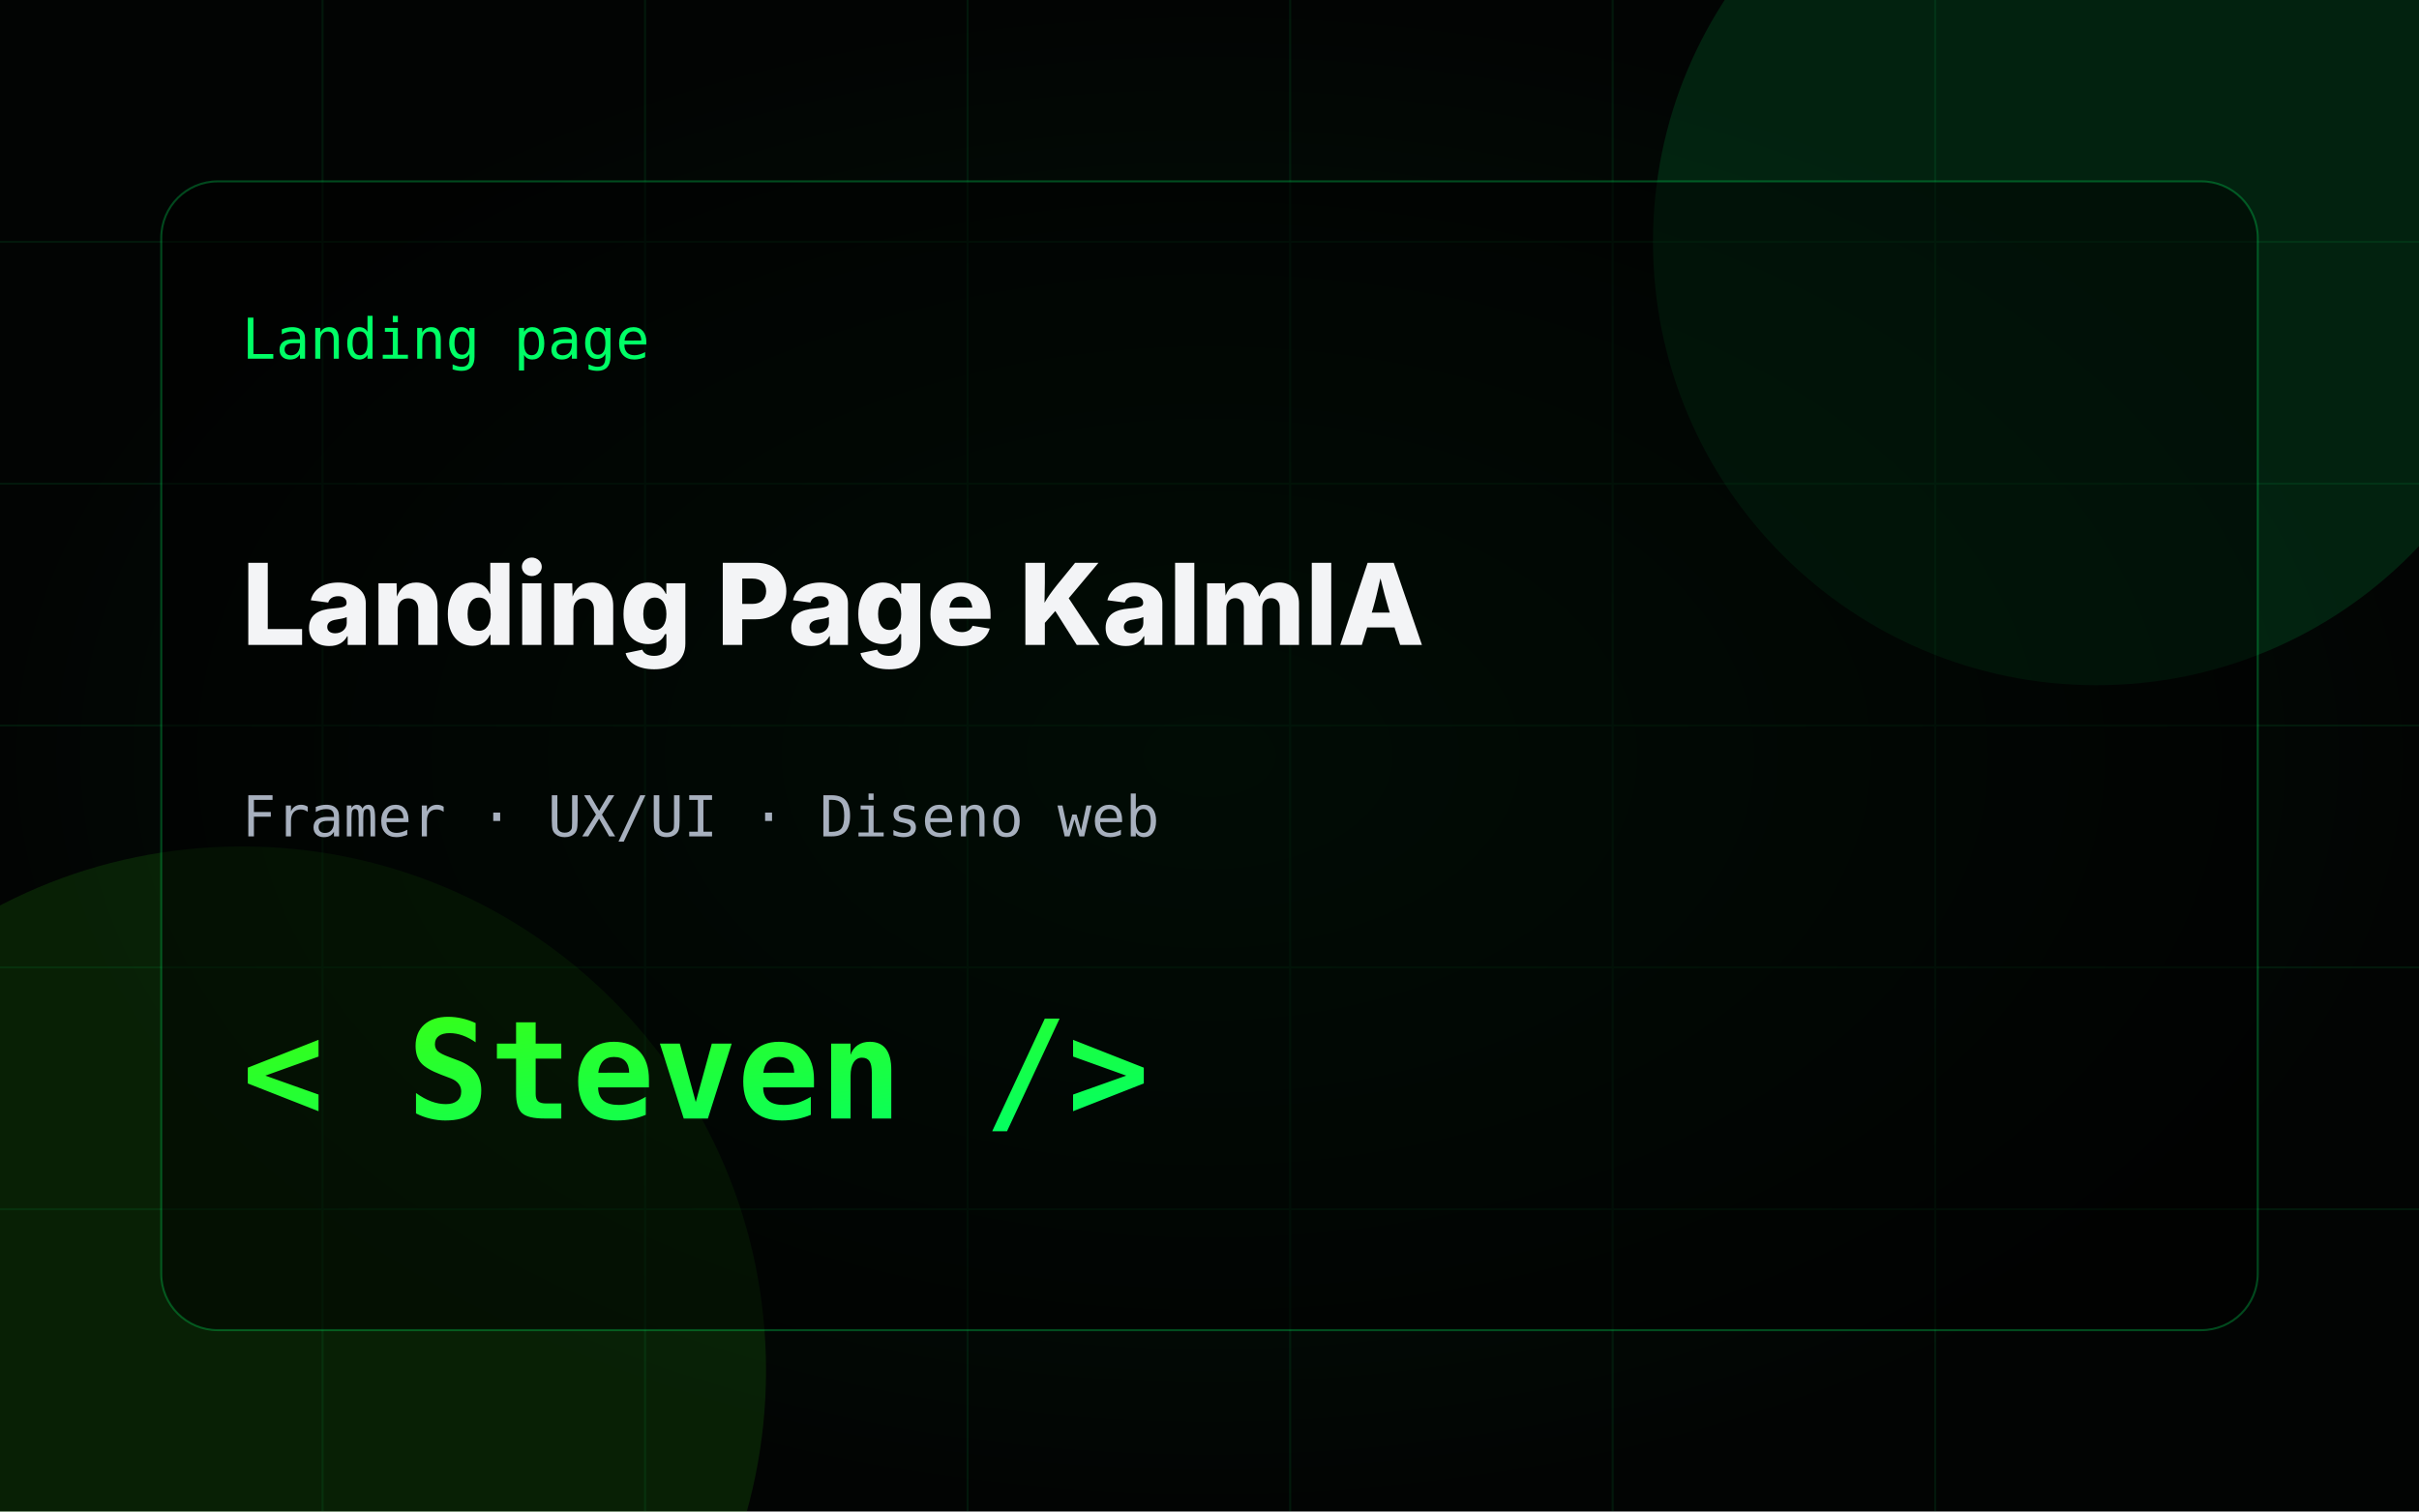
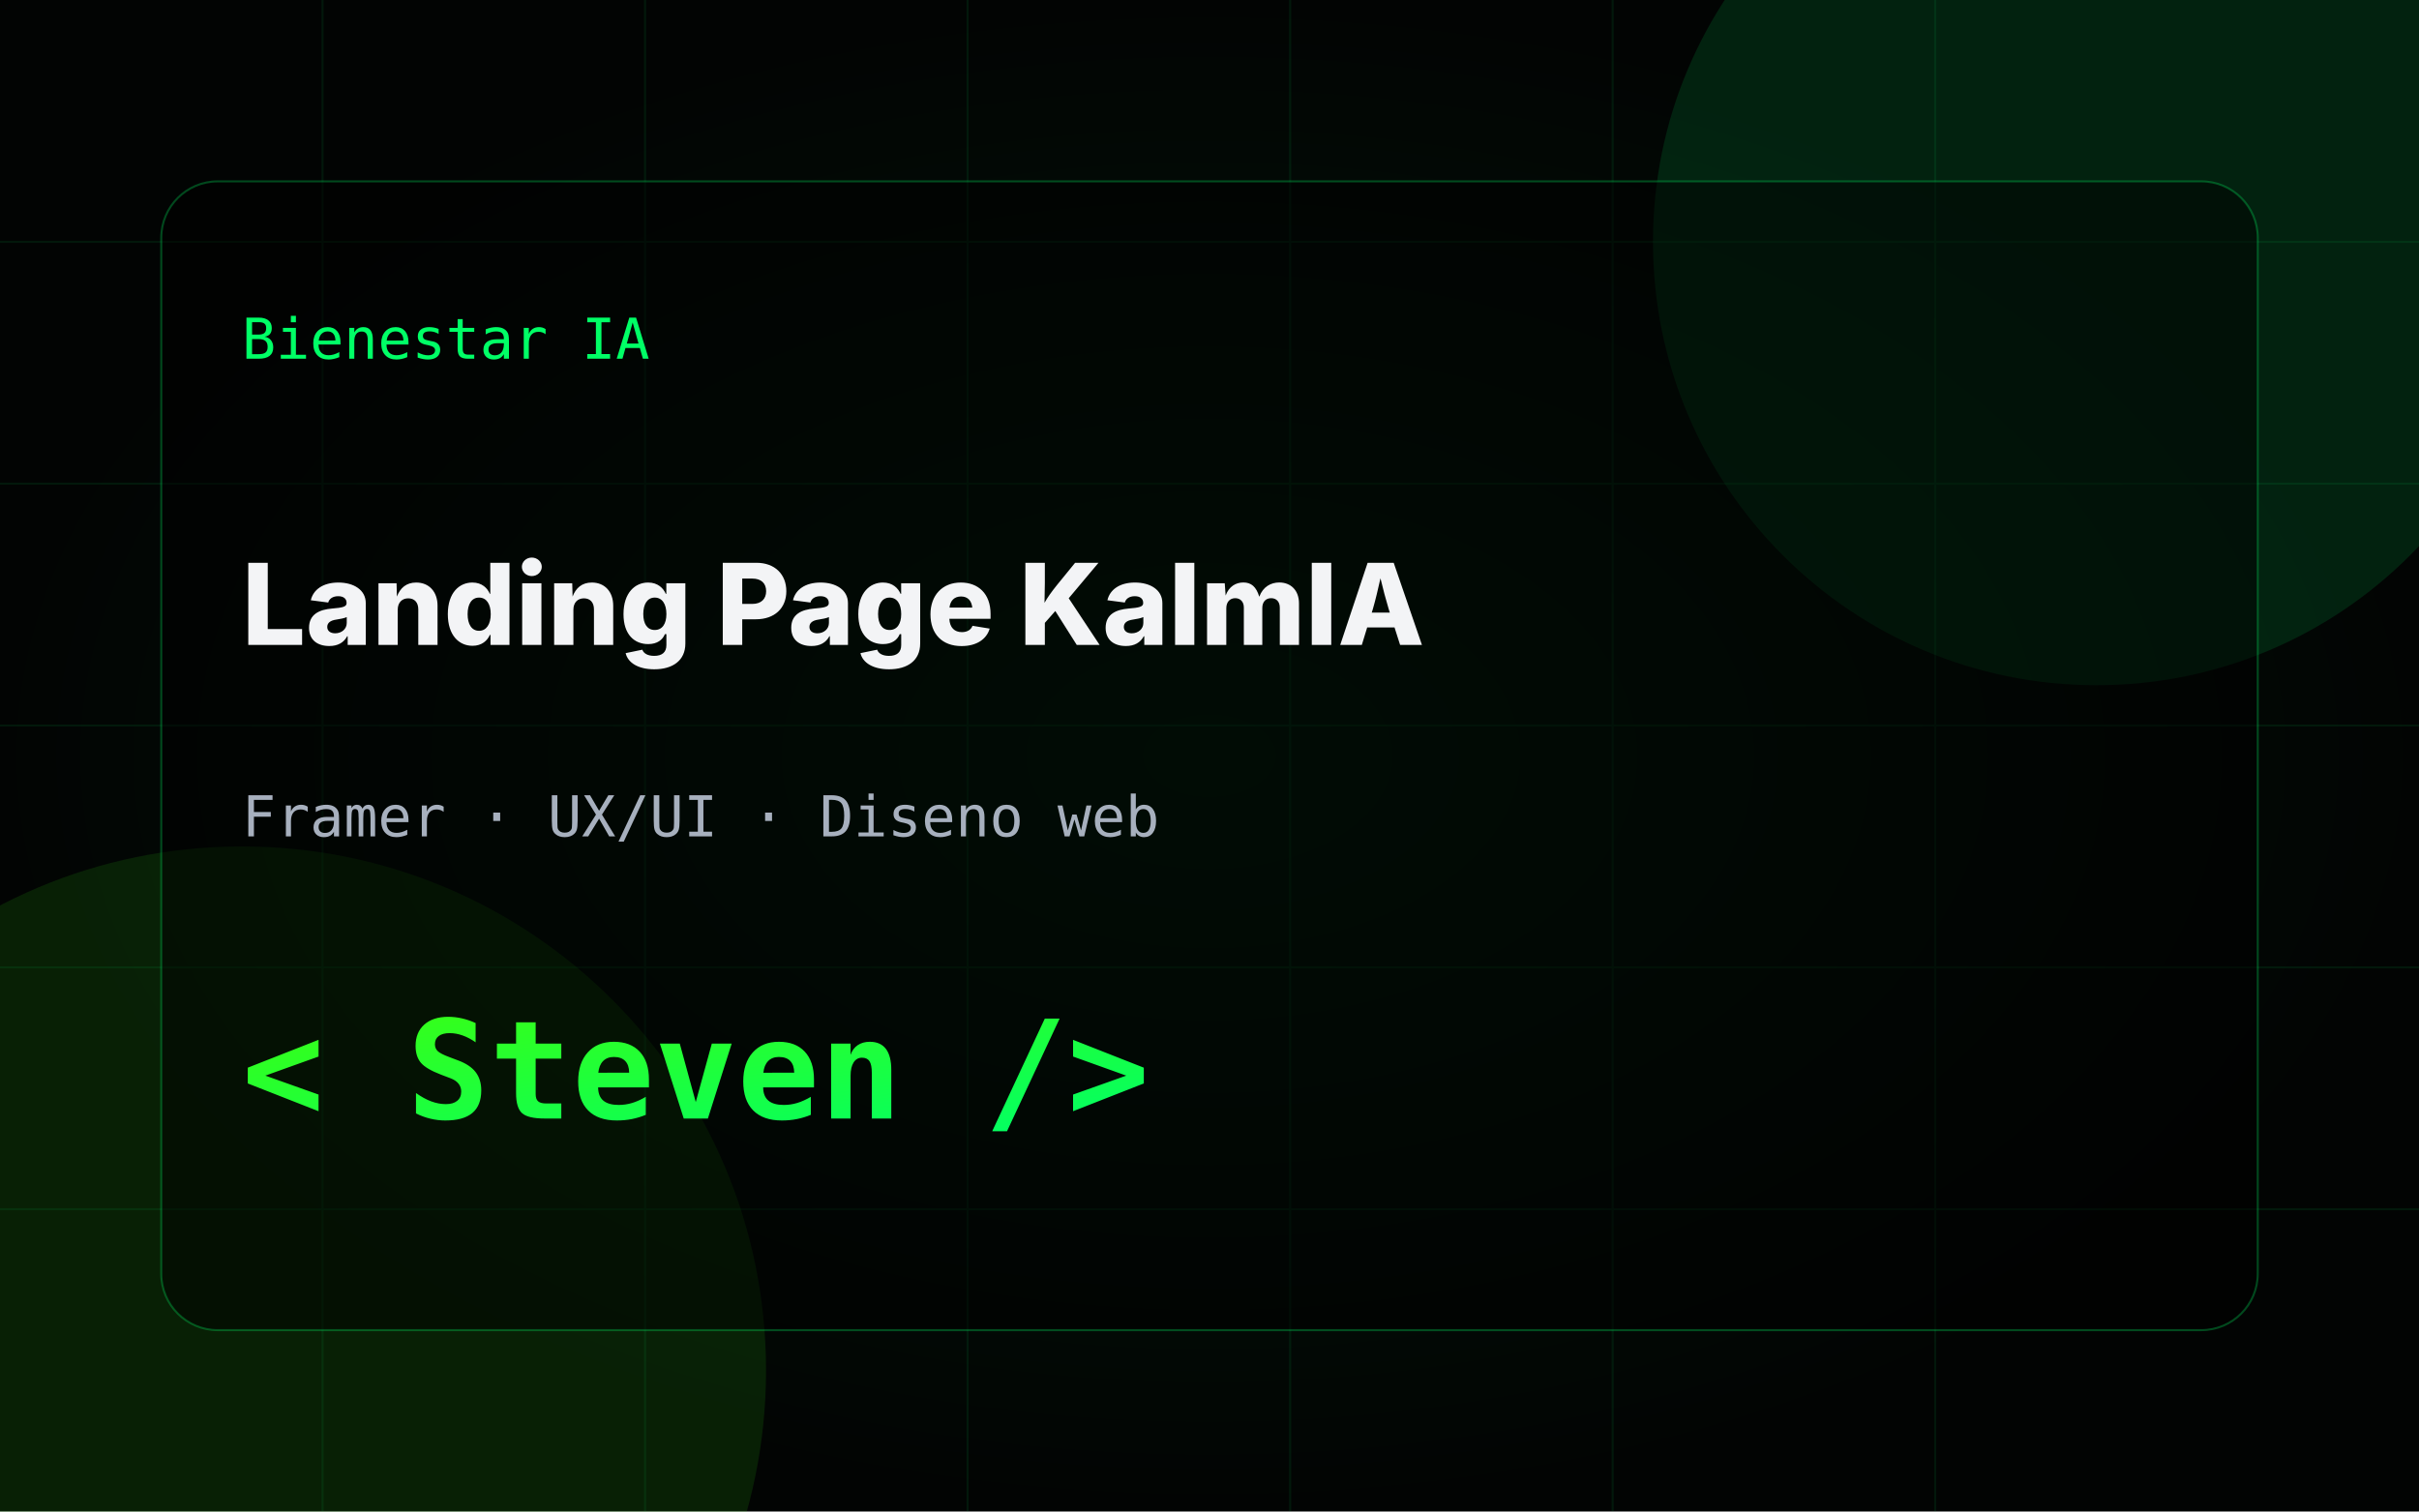
<svg xmlns="http://www.w3.org/2000/svg" width="1200" height="750" viewBox="0 0 1200 750">
  <defs>
    <linearGradient id="g" x1="0" x2="1" y1="0" y2="1">
      <stop stop-color="#39FF14" />
      <stop offset="1" stop-color="#00FF66" />
    </linearGradient>
    <radialGradient id="glow" cx="50%" cy="50%" r="50%">
      <stop stop-color="#00FF66" stop-opacity="0.45" />
      <stop offset="1" stop-color="#00FF66" stop-opacity="0" />
    </radialGradient>
  </defs>
  <rect width="1200" height="750" fill="#020403" />
  <rect width="1200" height="750" fill="url(#glow)" opacity="0.18" />
  <circle cx="1040" cy="120" r="220" fill="#00FF66" opacity="0.12" />
  <circle cx="120" cy="680" r="260" fill="#39FF14" opacity="0.11" />
  <path d="M0 120 H1200 M0 240 H1200 M0 360 H1200 M0 480 H1200 M0 600 H1200 M160 0 V750 M320 0 V750 M480 0 V750 M640 0 V750 M800 0 V750 M960 0 V750" stroke="#00FF66" opacity="0.08" />
  <rect x="80" y="90" width="1040" height="570" rx="28" fill="rgba(0,0,0,0.50)" stroke="#00FF66" stroke-opacity="0.28" />
-   <text x="120" y="178" fill="#00FF66" font-family="JetBrains Mono, Consolas, monospace" font-size="28">Landing page</text>
+   <text x="120" y="178" fill="#00FF66" font-family="JetBrains Mono, Consolas, monospace" font-size="28">Bienestar IA</text>
  <text x="120" y="320" fill="#F3F4F6" font-family="Inter, Arial, sans-serif" font-size="56" font-weight="800">Landing Page KalmIA</text>
  <text x="120" y="415" fill="#A7B0BE" font-family="JetBrains Mono, Consolas, monospace" font-size="28">Framer · UX/UI · Diseno web</text>
  <text x="120" y="555" fill="url(#g)" font-family="JetBrains Mono, Consolas, monospace" font-size="68" font-weight="800">&lt; Steven /&gt;</text>
</svg>
